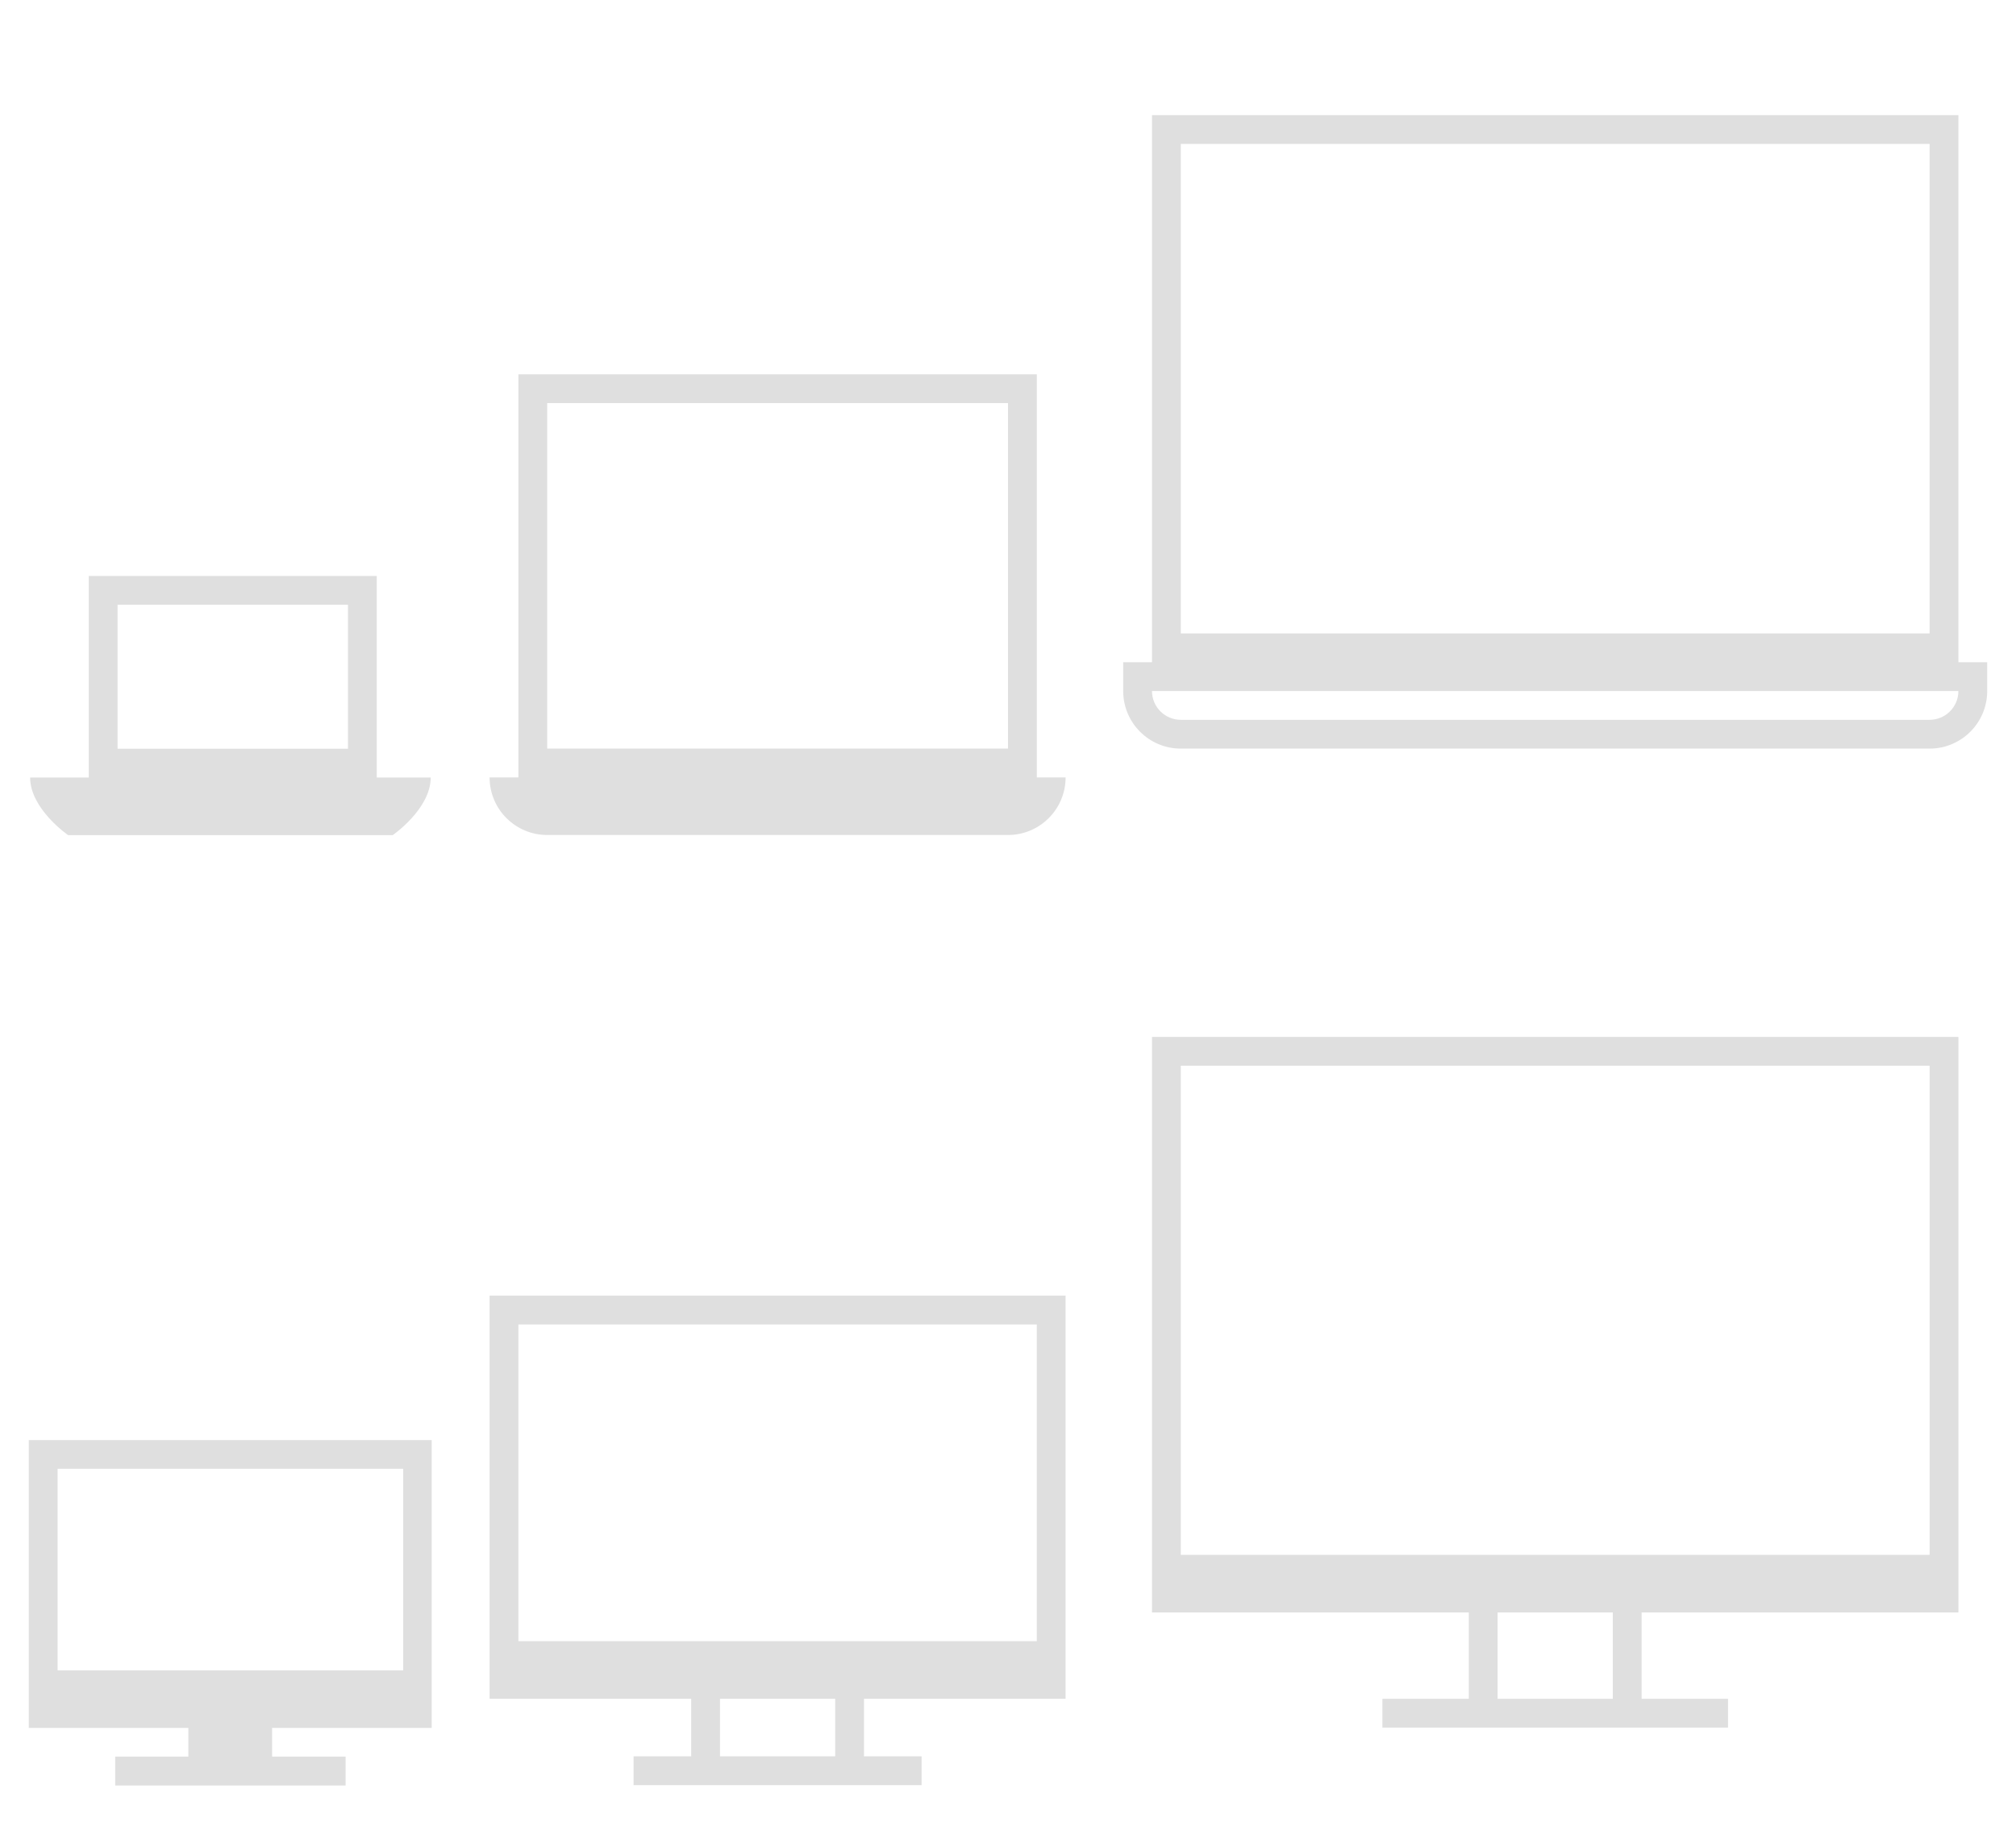
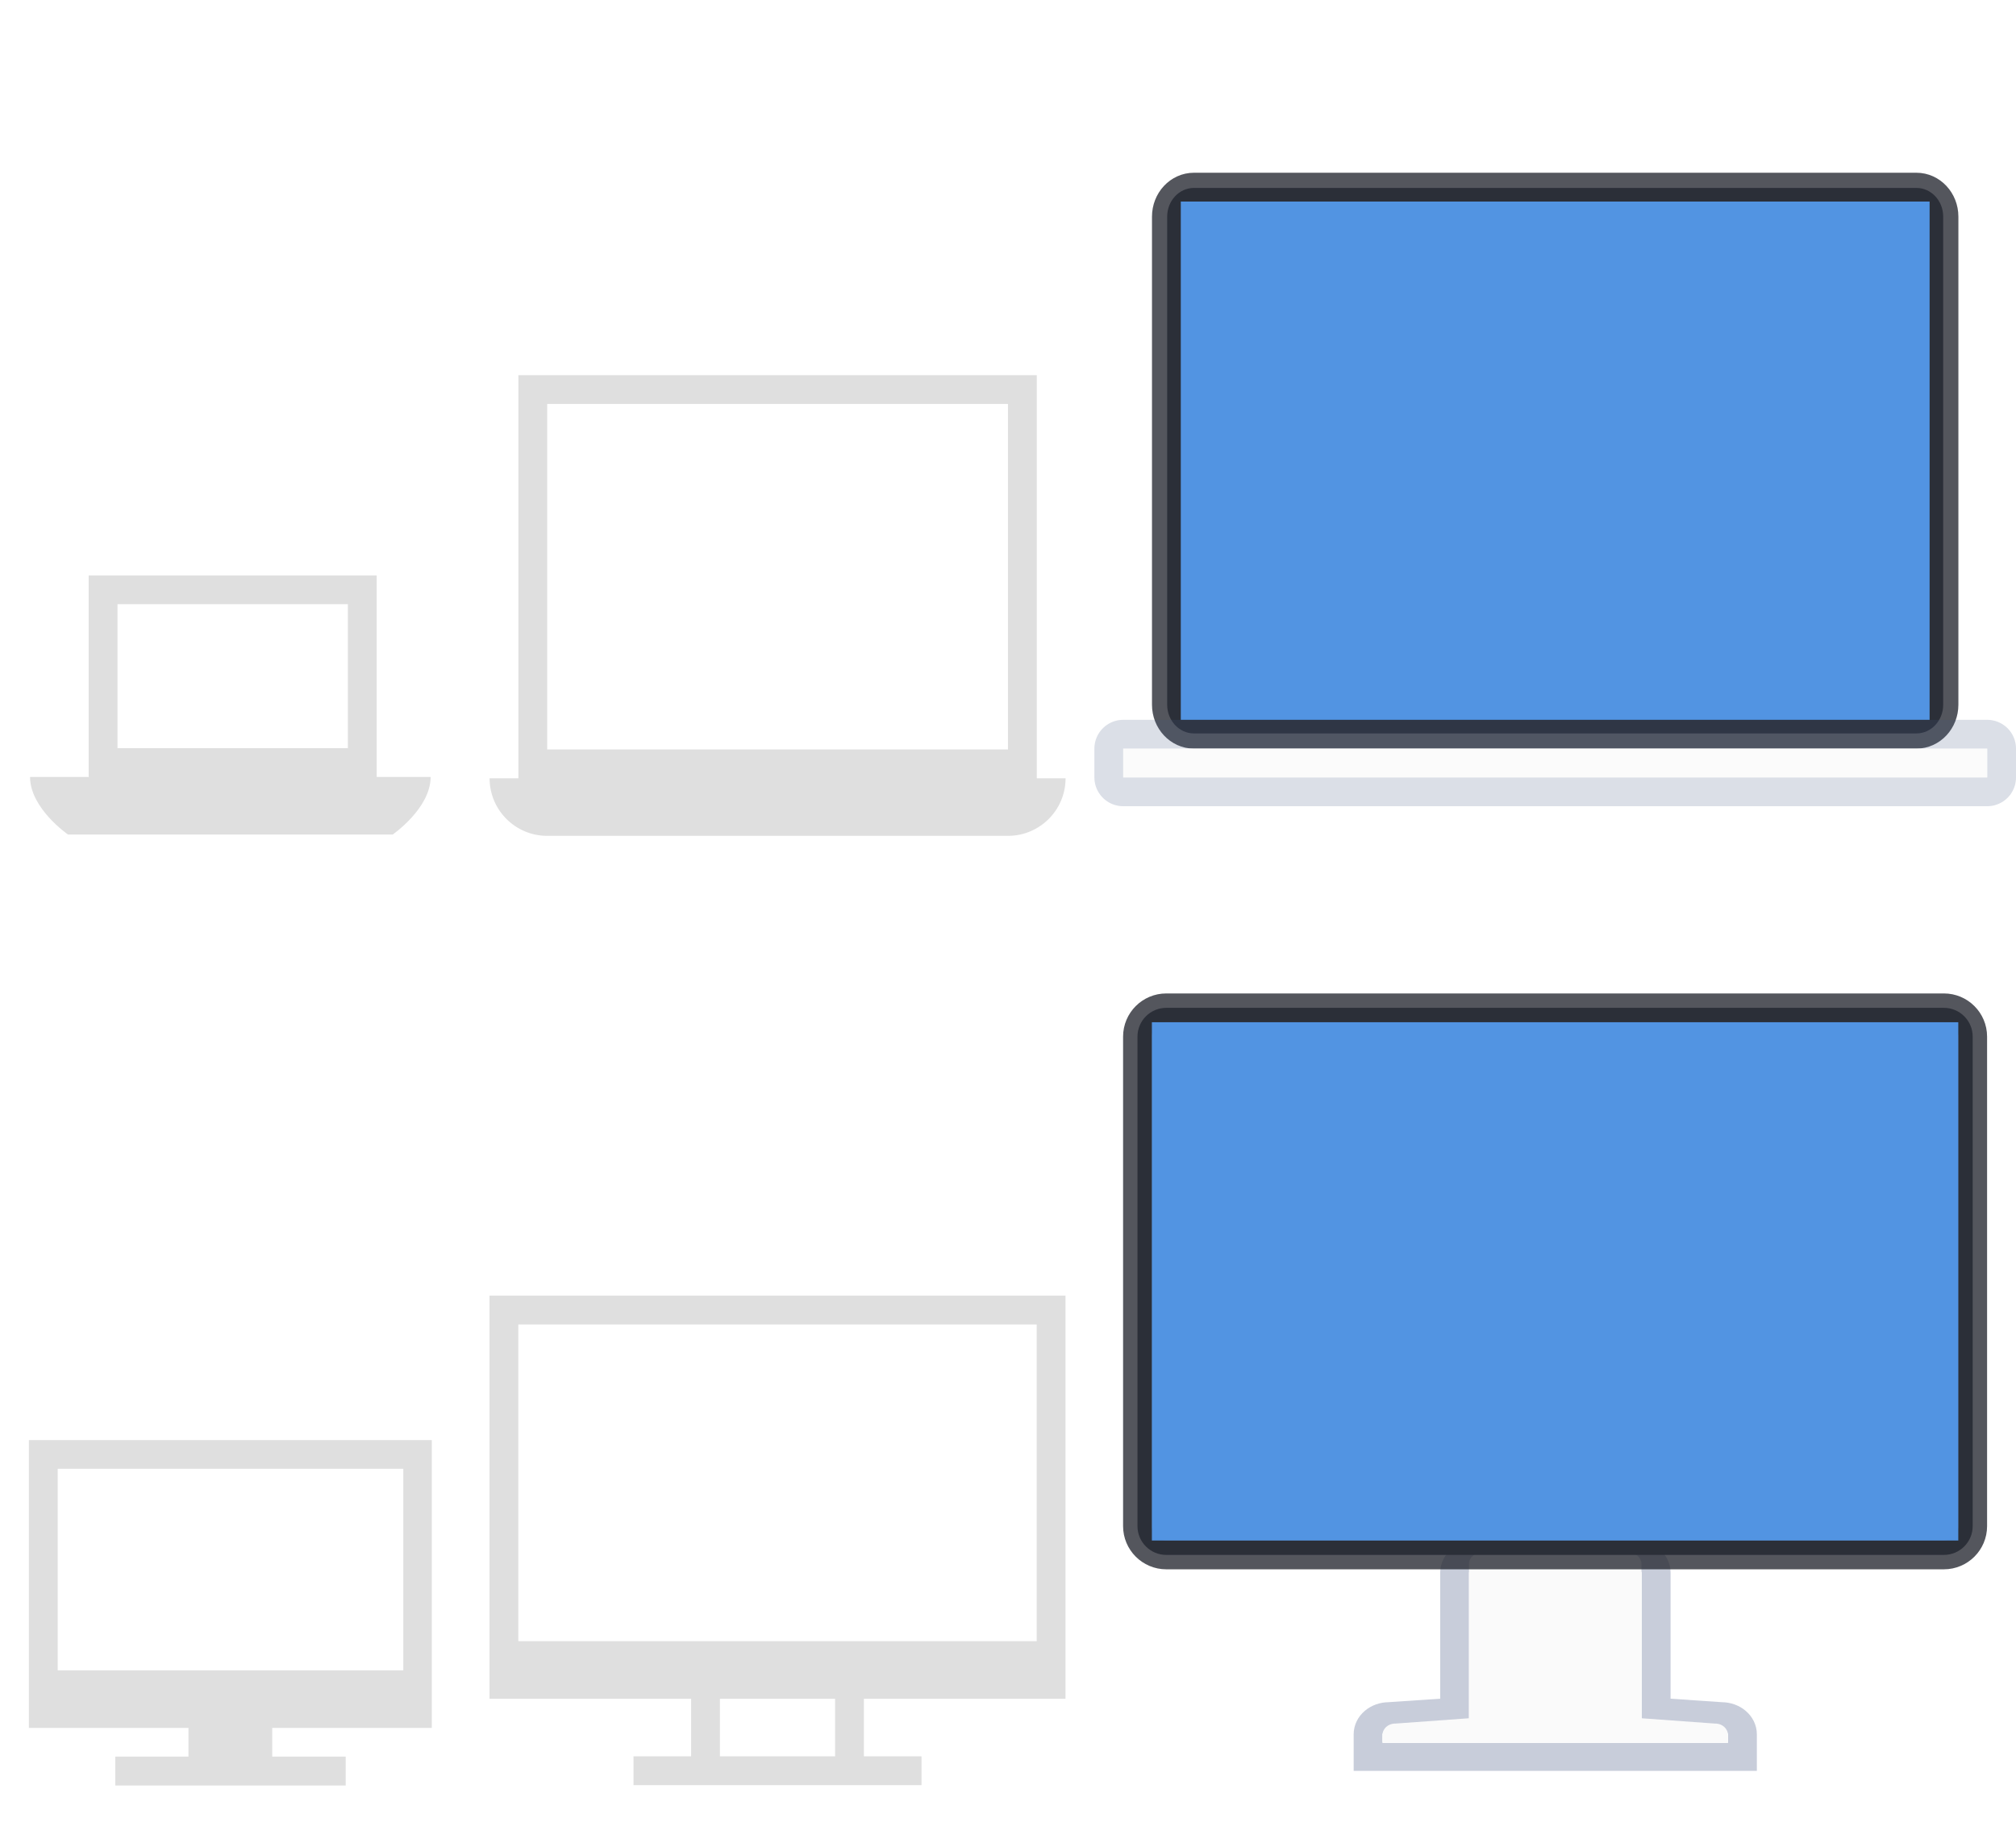
- <svg xmlns="http://www.w3.org/2000/svg" id="svg2" width="70" height="64" version="1.0">
-   <defs id="defs5">
+ <svg xmlns="http://www.w3.org/2000/svg" width="70" height="64" version="1.0">
+   <defs>
    <style id="current-color-scheme" type="text/css">.ColorScheme-Text{color:#dfdfdf}</style>
  </defs>
-   <g id="22-22-computer" transform="matrix(.75 0 0 .75 -273.429 -345.6)">
-     <path id="rect3074" opacity=".01" fill="#00000f" fill-opacity=".004" stroke="none" d="M385.905 516.798h29.333v29.333h-29.333z" />
-     <path class="ColorScheme-Text" d="M17 45v14h7v2h-2v1h10v-1h-2v-2h7V45zm1 1h18v11H18zm7 13h4v2h-4z" transform="translate(364.571 460.798) scale(1.33333)" id="rect7235" fill="currentColor" fill-opacity="1" stroke="none" />
+   <g id="22-22-computer" transform="matrix(.75 0 0 .75 -273.43 -345.6)">
+     <path d="m385.9 516.8h29.333v29.333h-29.333z" fill="#00000f" fill-opacity=".004" opacity=".01" />
+     <path class="ColorScheme-Text" transform="translate(364.57 460.8) scale(1.3333)" d="M17 45v14h7v2h-2v1h10v-1h-2v-2h7V45zm1 1h18v11H18zm7 13h4v2h-4z" fill="currentColor" />
  </g>
-   <g transform="matrix(.75 0 0 .75 -168 -765.272)" id="22-22-computer-laptop">
-     <path id="rect7292" opacity=".01" fill="#dfdfdf" fill-opacity=".004" stroke="none" d="M245.333 1033.696h29.333v29.333h-29.333z" />
-     <path class="ColorScheme-Text" d="M18 13v14h-1a2 2 0 0 0 2 2h16a2 2 0 0 0 2-2h-1V13H18zm1 1h16v12H19V14z" transform="matrix(1.33333 0 0 1.33333 224 1020.362)" id="rect7296" fill="currentColor" fill-opacity="1" stroke="none" />
+   <g id="22-22-computer-laptop" transform="matrix(.75 0 0 .75 -168 -765.27)">
+     <path d="m245.33 1033.7h29.333v29.333h-29.333z" fill="#dfdfdf" fill-opacity=".004" opacity=".01" />
+     <path class="ColorScheme-Text" transform="matrix(1.3333 0 0 1.3333 224 1020.4)" d="M18 13v14h-1a2 2 0 0 0 2 2h16a2 2 0 0 0 2-2h-1V13H18zm1 1h16v12H19V14z" fill="currentColor" />
  </g>
-   <g transform="translate(-382.987 -531.78) scale(1.09091)" id="computer">
-     <path id="rect3018" opacity=".01" fill="#00000f" fill-opacity=".004" stroke="none" d="M385.905 516.798h29.333v29.333h-29.333z" />
-     <path d="M40 36.012V56h11v3h-3v1h12v-1h-3v-3h11V36.012zm1 1h26V54H41zM52 56h4v3h-4z" transform="matrix(.91667 0 0 .91667 351.071 487.465)" id="path3020" class="ColorScheme-Text" fill="currentColor" fill-opacity="1" stroke="none" />
+   <g id="16-16-computer" transform="matrix(.54507 0 0 .54507 -210.34 -233.68)">
+     <path d="m385.9 516.8h29.333v29.333h-29.333z" fill="#00000f" fill-opacity=".004" opacity=".01" />
+     <path class="ColorScheme-Text" d="m393.24 540.64h14.677v1.843h-14.677zm4.662-1.826h5.333v1.826h-5.333zm-10.167-18.339v18.339h25.667v-18.339zm1.836 1.827h22.016v12.842h-22.016z" fill="currentColor" />
  </g>
-   <g id="computer-laptop" transform="translate(-229.637 -1127.67) scale(1.09091)">
-     <path id="rect3026" opacity=".01" fill="#dfdfdf" fill-opacity=".004" stroke="none" d="M245.333 1033.696h29.333v29.333h-29.333z" />
-     <path class="ColorScheme-Text" d="M40 4v19h-1v1a2 2 0 0 0 2 2h26a2 2 0 0 0 2-2v-1h-1V4zm1 1h26v17H41zm-1 19h28a1 1 0 0 1-1 1H41a1 1 0 0 1-1-1z" transform="matrix(.91667 0 0 .91667 210.5 1033.696)" id="path3028" fill="currentColor" fill-opacity="1" stroke="none" />
+   <g id="16-16-computer-laptop" transform="matrix(.54546 0 0 .54546 -133.82 -547.84)">
+     <path d="m245.33 1033.7h29.333v29.333h-29.333z" fill="#dfdfdf" fill-opacity=".004" opacity=".01" />
+     <path class="ColorScheme-Text" d="m250.98 1041v12.833h-3.733c0 2 2.417 3.667 2.417 3.667h20.666s2.417-1.667 2.417-3.667h-3.434v-12.833zm1.833 1.833h14.667v9.167h-14.667z" fill="currentColor" />
  </g>
-   <g id="16-16-computer" transform="matrix(.54507 0 0 .54507 -210.345 -233.68)">
-     <path id="rect3034" opacity=".01" fill="#00000f" fill-opacity=".004" stroke="none" d="M385.905 516.798h29.333v29.333h-29.333z" />
-     <path id="path3036" d="M393.243 540.64h14.677v1.843h-14.677zm4.662-1.826h5.333v1.826h-5.333zm-10.167-18.339v18.339h25.667v-18.339zm1.836 1.827h22.016v12.842h-22.016z" class="ColorScheme-Text" fill="currentColor" fill-opacity="1" stroke="none" />
+   <g id="computer" transform="translate(-79.424,-3.5254)">
+     <g transform="translate(356.77,109.85)">
+       <path d="m-226.11-52.322c-0.404 0-0.73 0.275-0.729 0.616v4.845l-2.277 0.154c-0.404 0-0.728 0.275-0.728 0.616v0.769h13v-0.769c0-0.34-0.325-0.616-0.729-0.616l-2.267-0.154v-4.845c0-0.341-0.325-0.616-0.729-0.616z" fill="none" stroke="#42557f" stroke-opacity=".291" />
+       <path d="m-225.89-52.405c-0.26 0-0.452 0.184-0.45 0.407v5.349l-2.545 0.184h-0.01c-0.26 0-0.45 0.184-0.45 0.407v0.269h12v-0.269c0-0.223-0.19-0.407-0.45-0.407h-0.012l-2.543-0.184v-5.349c0-0.223-0.19-0.407-0.45-0.407z" fill="#fafafa" />
+       <rect x="-237.85" y="-71.322" width="29" height="19" rx="1" ry="1" fill="#434855" stroke="#252831" stroke-dashoffset=".5" stroke-linecap="round" stroke-linejoin="round" stroke-opacity=".784" />
+       <path d="m-237.35-70.822h28v18h-28z" fill="#5294e2" fill-rule="evenodd" />
+     </g>
+     <rect x="117.42" y="35.525" width="32" height="32" opacity="0" stroke-width=".752" />
  </g>
-   <g transform="matrix(.54546 0 0 .54546 -133.819 -547.836)" id="16-16-computer-laptop">
-     <path id="rect3042" opacity=".01" fill="#dfdfdf" fill-opacity=".004" stroke="none" d="M245.333 1033.696h29.333v29.333h-29.333z" />
-     <path class="ColorScheme-Text" id="path3044" d="M250.983 1041.029v12.833h-3.733c0 2 2.417 3.667 2.417 3.667h20.666s2.417-1.667 2.417-3.667h-3.434v-12.833zm1.833 1.833h14.667v9.167h-14.667z" fill="currentColor" fill-opacity="1" stroke="none" />
+   <g id="computer-laptop" transform="translate(-37 1)">
+     <rect x="77.527" y="5.527" width="26.945" height="18.945" rx=".929" ry=".997" fill="#434855" stroke="#252831" stroke-dashoffset=".5" stroke-linecap="round" stroke-linejoin="round" stroke-opacity=".784" stroke-width="1.055" />
+     <path d="m78 6h26v18h-26z" fill="#5294e2" fill-rule="evenodd" stroke-width="1.061" />
+     <rect x="75" y="-1" width="32" height="32" opacity="0" stroke-width=".752" />
+     <rect x="76" y="25" width="30" height="1" rx="0" ry="0" fill="#fafafa" opacity=".65" stroke="#415380" stroke-linecap="round" stroke-linejoin="round" stroke-opacity=".29" stroke-width="2" style="paint-order:markers stroke fill" />
+     <rect x="76" y="25" width="30" height="1" rx="0" ry="0" fill="#fafafa" opacity=".65" style="paint-order:markers stroke fill" />
  </g>
</svg>
